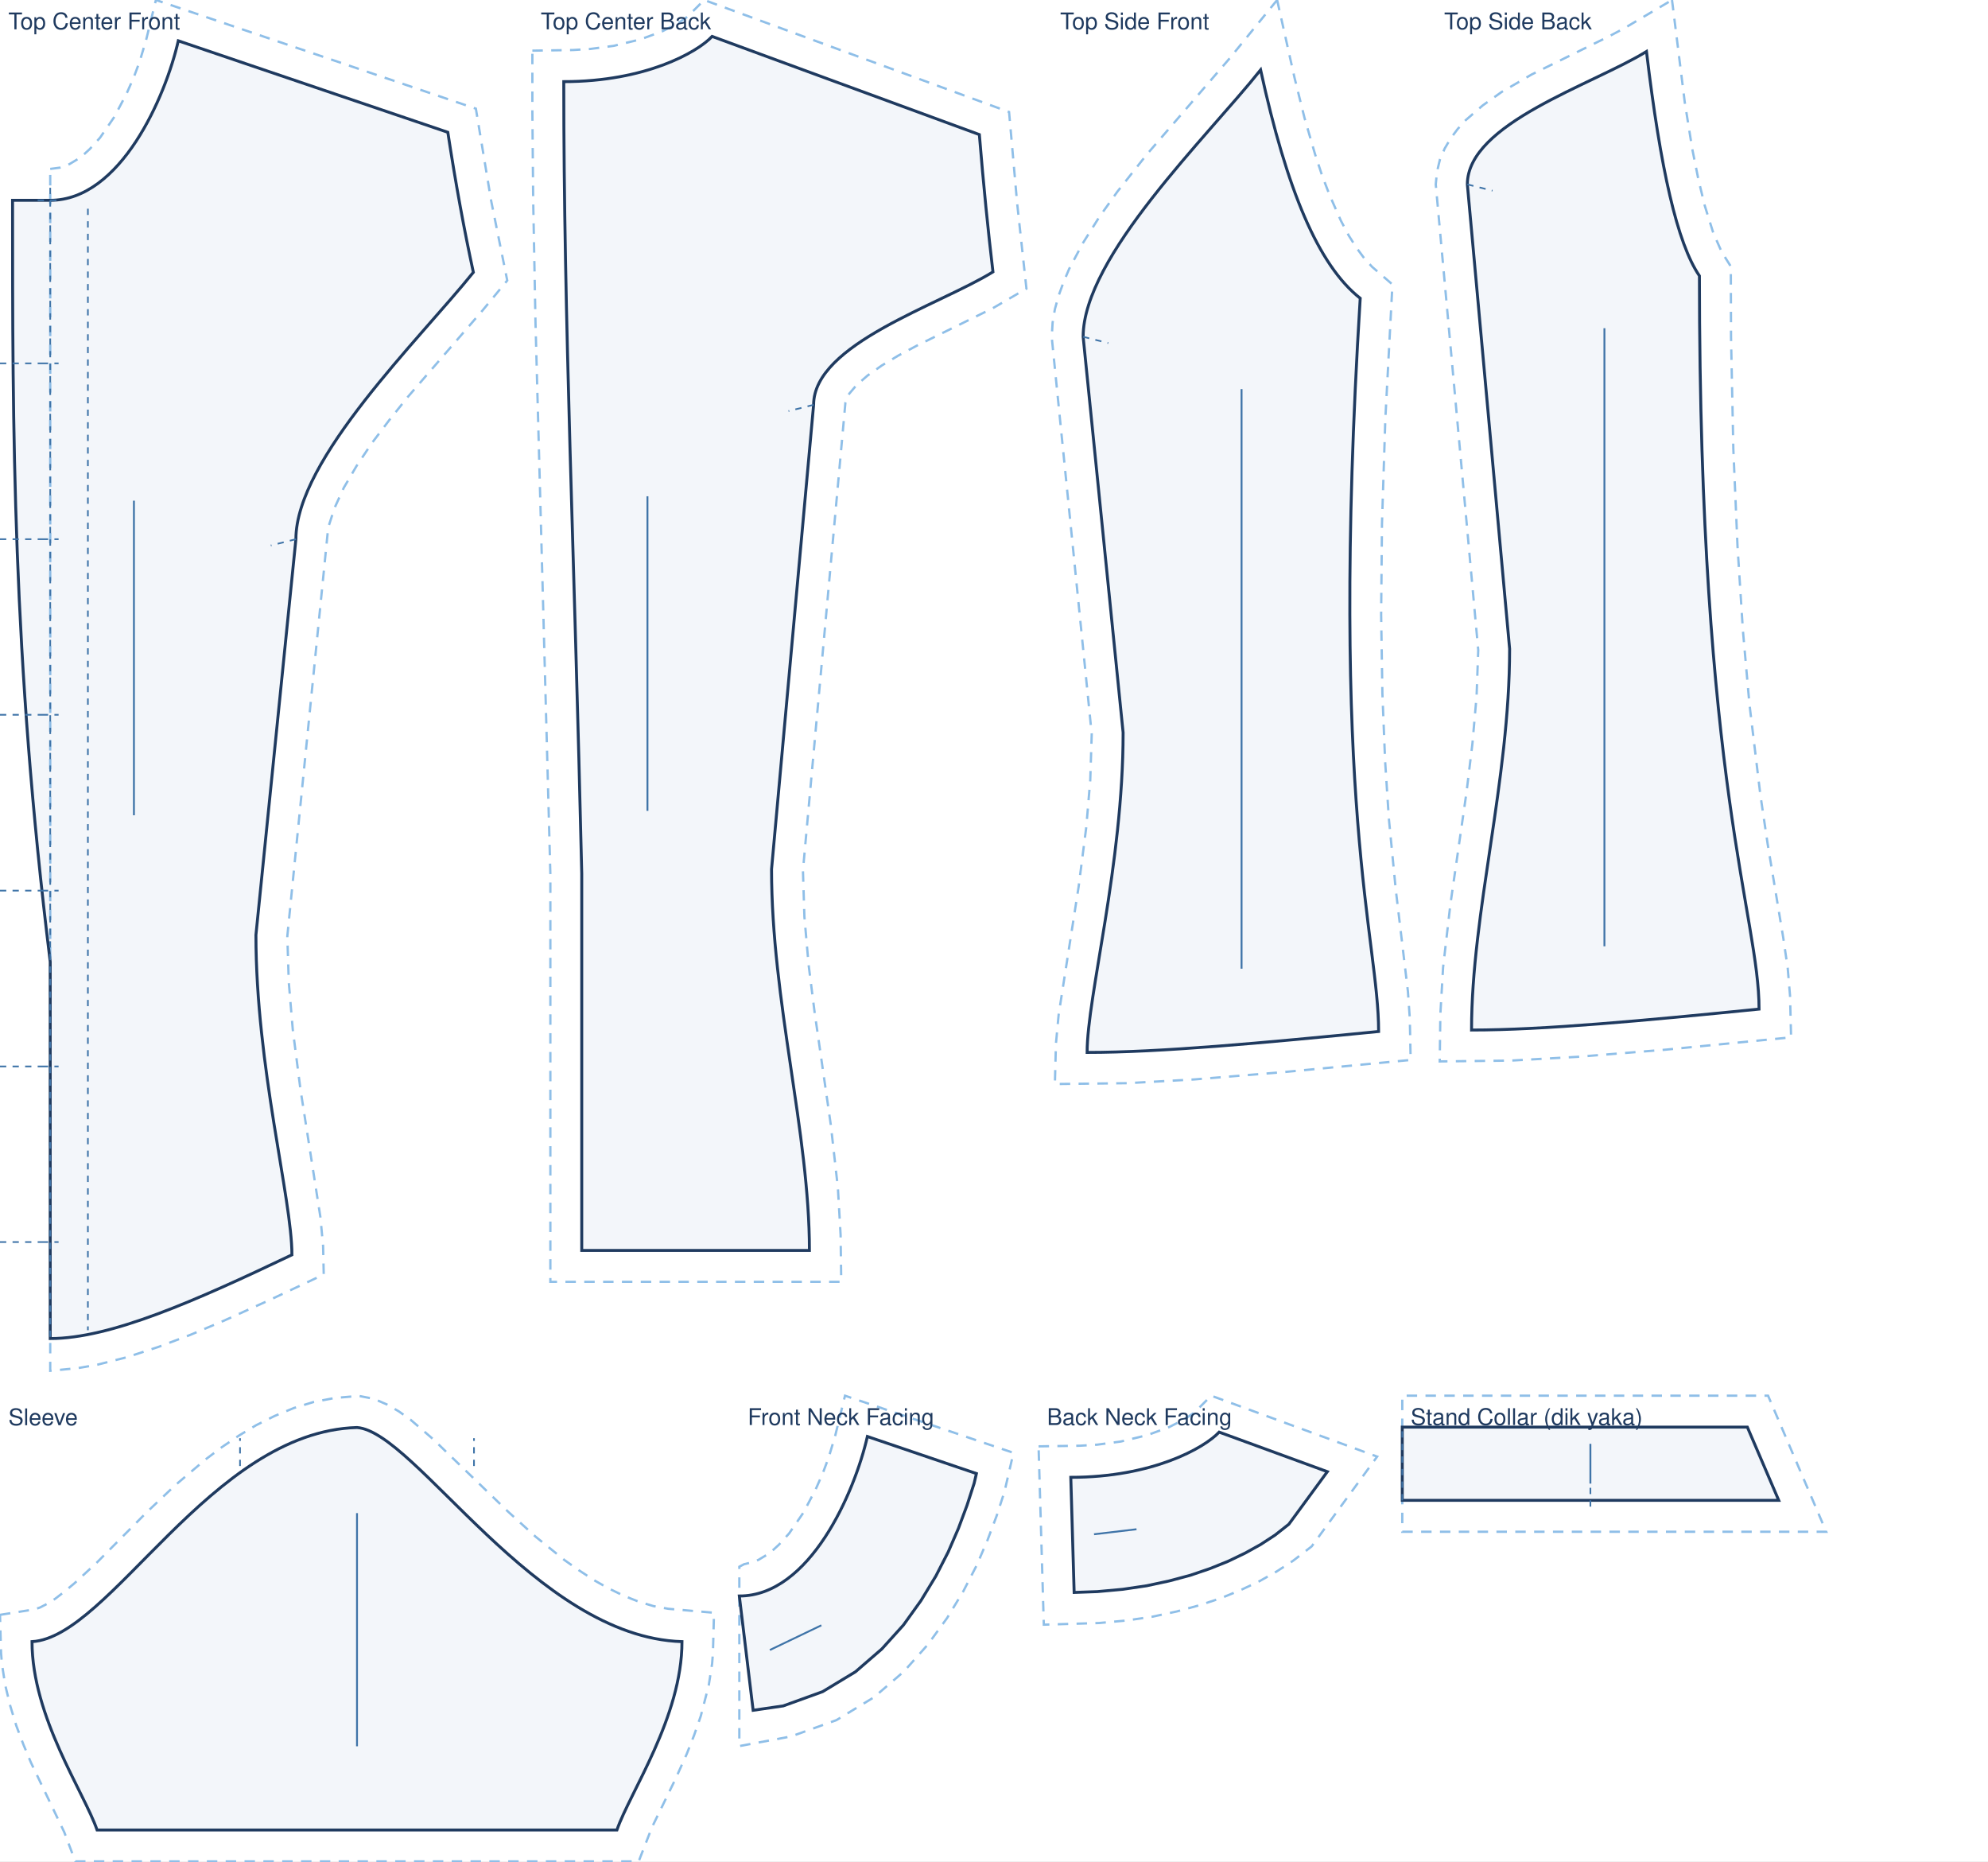
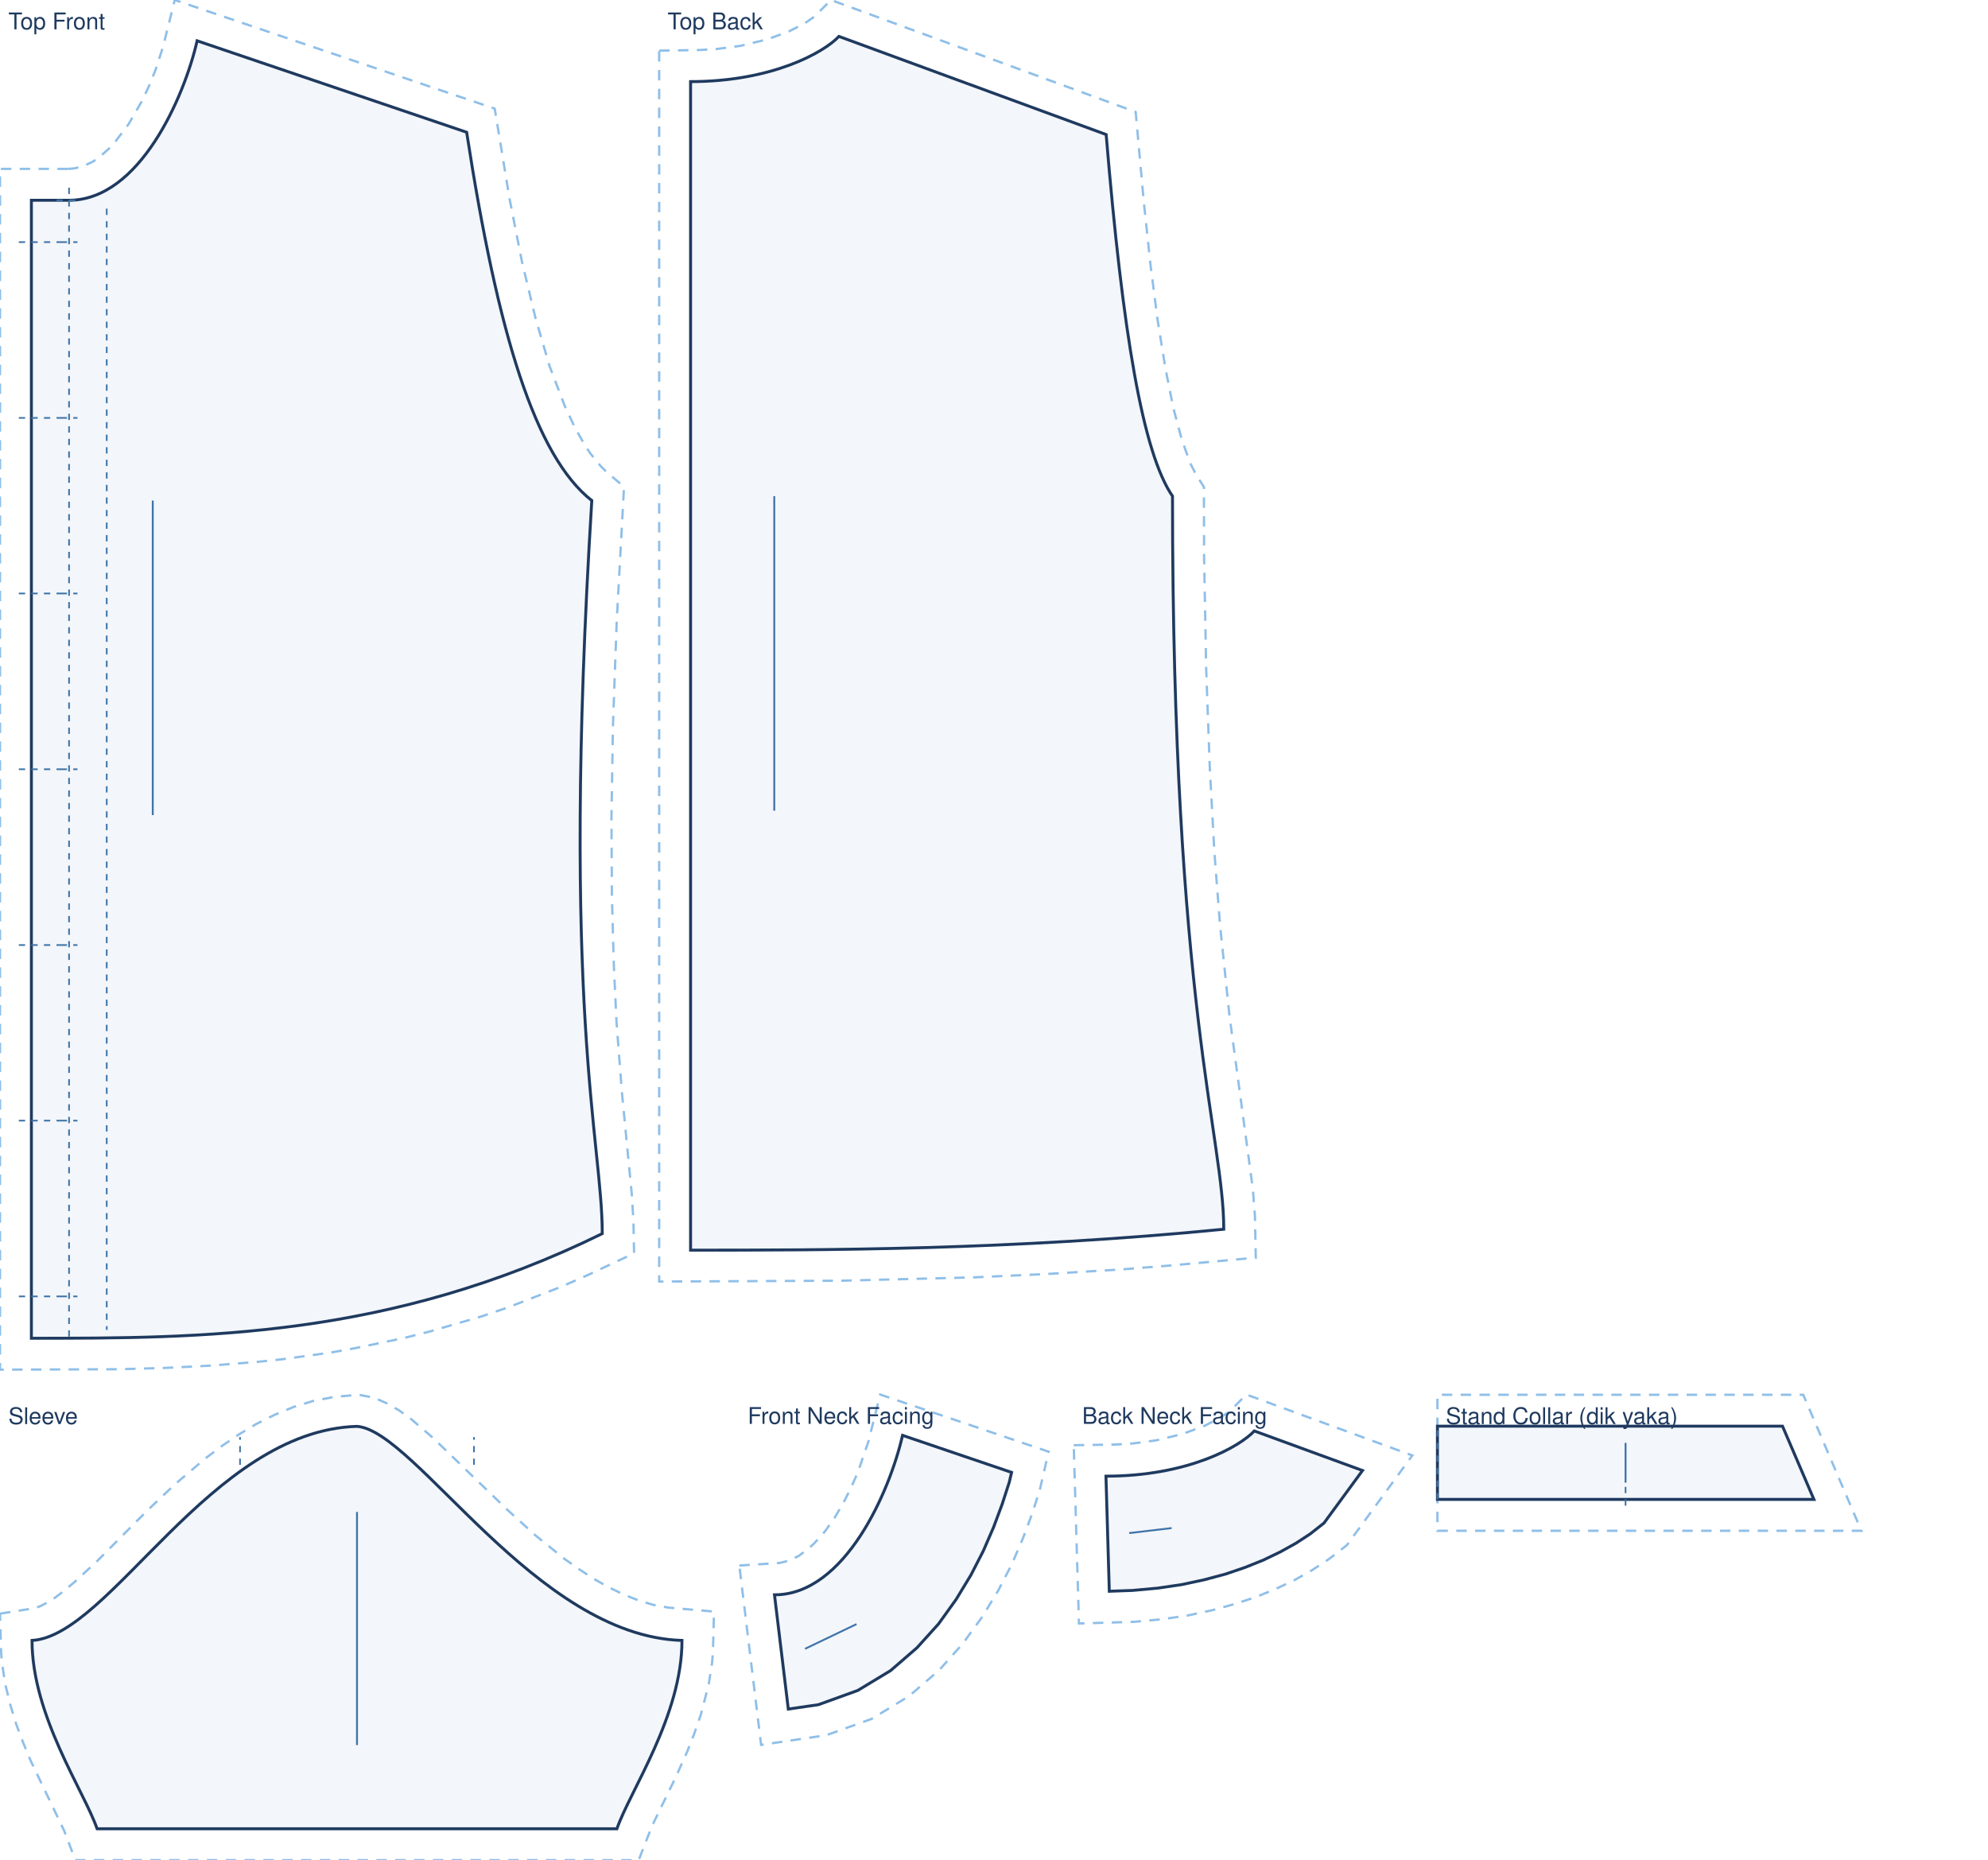
- <svg xmlns="http://www.w3.org/2000/svg" viewBox="0 0 950.0 889.2" width="100%" role="img">
-   <rect width="950.0" height="889.2" fill="#fff" />
-   <path transform="translate(24.0 19.5)" d="M 0.0 61.2 L 4.6 60.6 L 9.2 58.9 L 14.0 56.0 L 16.4 54.0 L 18.9 51.7 L 23.8 46.3 L 30.6 36.4 L 36.5 25.2 L 39.9 17.5 L 42.7 10.0 L 45.8 -0.3 L 50.5 -19.5 L 203.4 32.4 L 210.7 76.4 L 218.4 114.5 L 206.6 128.8 L 171.0 170.0 L 162.1 181.1 L 153.7 192.2 L 146.4 203.1 L 140.3 213.5 L 135.9 223.1 L 133.2 231.4 L 132.6 234.9 L 113.3 427.8 L 114.0 449.8 L 115.9 472.3 L 119.6 501.1 L 129.1 561.9 L 130.4 575.8 L 130.7 589.4 L 104.8 601.6 L 82.7 611.6 L 66.8 618.3 L 51.4 624.1 L 36.7 628.9 L 22.5 632.5 L 13.4 634.1 L 0.0 635.4 L 0.0 61.2 Z" fill="none" stroke="#8fbfe8" stroke-width="1.1" stroke-dasharray="5 4" />
-   <path transform="translate(24.0 19.5)" d="M 0.0 76.2 C 33.7 76.2 55.1 26.7 61.2 0.0 L 190.0 43.7 C 193.8 68.5 197.9 90.8 202.2 110.6 C 176.7 142.4 117.4 199.8 117.4 238.1 L 98.3 427.2 C 98.3 490.2 115.5 553.2 115.5 580.0 C 69.3 602.0 28.9 620.0 0.0 620.0 L 0.0 440.0 C -18.0 294.5 -18.0 185.3 -18.0 76.2 L 0.0 76.2 Z" fill="rgba(63,116,168,.06)" stroke="#1f3a5f" stroke-width="1.4" />
-   <path transform="translate(24.0 19.5)" d="M 117.4 238.1 L 105.4 241.1 M 0.0 76.2 L 0.0 620.0 M 18.0 80.2 L 18.0 616.0 M -4.0 154.1 L 4.0 154.1 M -3.0 154.1 L -24.0 154.1 M -4.0 238.1 L 4.0 238.1 M -3.0 238.1 L -24.0 238.1 M -4.0 322.0 L 4.0 322.0 M -3.0 322.0 L -24.0 322.0 M -4.0 406.0 L 4.0 406.0 M -3.0 406.0 L -24.0 406.0 M -4.0 490.0 L 4.0 490.0 M -3.0 490.0 L -24.0 490.0 M -4.0 573.9 L 4.0 573.9 M -3.0 573.9 L -24.0 573.9 M -6.0 76.2 L 6.0 76.2 M 0.0 70.2 L 0.0 82.2" fill="none" stroke="#3f74a8" stroke-width="0.8" stroke-dasharray="3 3" />
-   <line transform="translate(24.0 19.5)" x1="40.0" y1="219.7" x2="40.0" y2="370.0" stroke="#3f74a8" stroke-width="0.9" />
-   <text transform="translate(24.0 19.5)" x="-20.0" y="-5.5" font-family="Helvetica,Arial,sans-serif" font-size="11" fill="#1f3a5f">Top Center Front</text>
-   <path transform="translate(269.4 17.4)" d="M -15.0 6.8 L 4.4 6.5 L 12.6 6.0 L 23.9 4.5 L 36.7 1.4 L 47.0 -2.4 L 54.6 -6.3 L 59.1 -9.4 L 67.1 -17.4 L 212.8 36.1 L 216.7 80.1 L 221.1 120.5 L 205.1 129.8 L 168.8 147.7 L 160.0 152.4 L 152.0 157.2 L 145.2 162.0 L 139.9 166.6 L 136.5 170.6 L 135.5 172.3 L 134.6 174.9 L 114.3 398.5 L 115.0 420.6 L 117.0 443.5 L 119.9 466.4 L 127.6 519.9 L 131.0 550.1 L 132.3 572.6 L 132.6 595.0 L -6.4 595.0 L -6.4 400.2 L -13.5 136.9 L -14.6 78.7 L -15.0 35.8 Z" fill="none" stroke="#8fbfe8" stroke-width="1.1" stroke-dasharray="5 4" />
-   <path transform="translate(269.4 17.4)" d="M 0.0 21.6 C 39.0 21.6 63.8 7.6 70.9 0.0 L 198.6 46.9 C 200.6 71.2 202.8 93.1 205.1 112.5 C 179.4 128.4 119.4 146.9 119.4 176.0 L 99.3 397.9 C 99.3 460.9 117.4 523.9 117.4 580.0 C 73.9 580.0 35.8 580.0 8.6 580.0 L 8.6 400.0 C 5.1 248.6 0.0 135.1 0.0 21.6 Z" fill="rgba(63,116,168,.06)" stroke="#1f3a5f" stroke-width="1.4" />
-   <path transform="translate(269.4 17.4)" d="M 119.4 176.0 L 107.4 179.0" fill="none" stroke="#3f74a8" stroke-width="0.8" stroke-dasharray="3 3" />
-   <line transform="translate(269.4 17.4)" x1="40.0" y1="219.7" x2="40.0" y2="370.0" stroke="#3f74a8" stroke-width="0.9" />
-   <text transform="translate(269.4 17.4)" x="-11.0" y="-3.4" font-family="Helvetica,Arial,sans-serif" font-size="11" fill="#1f3a5f">Top Center Back</text>
-   <path transform="translate(517.6 33.4)" d="M 92.7 -33.4 L 101.0 3.7 L 105.8 23.0 L 110.8 40.2 L 114.2 50.5 L 117.8 59.9 L 123.2 72.1 L 126.9 79.1 L 130.7 85.1 L 134.4 90.1 L 138.1 94.1 L 147.8 102.5 L 144.4 166.9 L 142.8 216.8 L 142.4 260.3 L 143.0 297.9 L 144.3 330.2 L 146.1 357.8 L 149.4 391.7 L 155.2 440.3 L 156.1 453.2 L 156.5 473.0 L 95.8 478.8 L 53.2 482.3 L 21.0 484.1 L -13.5 484.5 L -13.0 465.2 L -11.7 451.3 L -2.2 390.5 L 1.5 361.7 L 3.4 339.3 L 4.1 317.3 L -15.0 127.8 L -14.6 120.8 L -13.5 114.3 L -11.7 107.8 L -9.4 101.5 L -6.7 95.1 L -0.1 82.7 L 7.7 70.3 L 16.4 58.1 L 30.5 40.3 L 69.9 -5.4 Z" fill="none" stroke="#8fbfe8" stroke-width="1.1" stroke-dasharray="5 4" />
-   <path transform="translate(517.6 33.4)" d="M 84.8 0.0 C 97.3 57.3 112.4 93.4 132.4 109.1 C 117.4 352.4 141.2 415.4 141.2 459.4 C 85.5 464.9 36.7 469.4 1.9 469.4 C 1.9 442.6 19.1 379.6 19.1 316.6 L 0.0 127.5 C 0.0 89.2 59.4 31.9 84.8 0.0 Z" fill="rgba(63,116,168,.06)" stroke="#1f3a5f" stroke-width="1.4" />
-   <path transform="translate(517.6 33.4)" d="M 0.0 127.5 L 12.0 130.5" fill="none" stroke="#3f74a8" stroke-width="0.8" stroke-dasharray="3 3" />
-   <line transform="translate(517.6 33.4)" x1="75.7" y1="152.5" x2="75.7" y2="429.4" stroke="#3f74a8" stroke-width="0.9" />
-   <text transform="translate(517.6 33.4)" x="-11.0" y="-19.4" font-family="Helvetica,Arial,sans-serif" font-size="11" fill="#1f3a5f">Top Side Front</text>
-   <path transform="translate(701.2 24.6)" d="M 97.8 -24.6 L 103.9 24.3 L 107.5 46.7 L 110.4 61.1 L 113.4 73.5 L 117.5 86.6 L 121.5 95.7 L 125.9 102.7 L 126.0 136.5 L 127.1 189.8 L 129.1 236.4 L 131.7 276.9 L 134.8 311.8 L 140.0 355.0 L 143.5 378.6 L 151.0 423.7 L 153.1 438.0 L 154.2 451.1 L 154.7 471.0 L 94.6 476.9 L 52.7 480.3 L 20.8 482.1 L -13.2 482.5 L -12.9 460.0 L -11.6 437.6 L -8.1 407.4 L -0.4 353.9 L 2.4 330.9 L 4.4 308.1 L 5.2 286.0 L -15.1 63.5 L -14.5 57.4 L -13.1 51.6 L -10.8 46.3 L -7.9 41.4 L -4.6 37.0 L -0.9 32.9 L 7.3 25.8 L 16.3 19.4 L 30.7 11.0 L 67.8 -7.3 L 74.8 -11.0 Z" fill="none" stroke="#8fbfe8" stroke-width="1.1" stroke-dasharray="5 4" />
-   <path transform="translate(701.2 24.6)" d="M 85.6 0.0 C 92.3 56.3 100.3 91.7 110.9 107.2 C 110.9 350.5 139.4 413.5 139.4 457.5 C 84.4 463.0 36.4 467.5 2.0 467.5 C 2.0 411.4 20.2 348.4 20.2 285.4 L 0.0 63.5 C 0.0 34.3 59.9 15.9 85.6 0.0 Z" fill="rgba(63,116,168,.06)" stroke="#1f3a5f" stroke-width="1.4" />
-   <path transform="translate(701.2 24.6)" d="M 0.0 63.5 L 12.0 66.5" fill="none" stroke="#3f74a8" stroke-width="0.8" stroke-dasharray="3 3" />
-   <line transform="translate(701.2 24.6)" x1="65.5" y1="132.2" x2="65.5" y2="427.5" stroke="#3f74a8" stroke-width="0.9" />
-   <text transform="translate(701.2 24.6)" x="-11.1" y="-10.6" font-family="Helvetica,Arial,sans-serif" font-size="11" fill="#1f3a5f">Top Side Back</text>
-   <path transform="translate(170.6 682.0)" d="M -170.6 89.5 L -154.2 86.9 L -151.5 86.0 L -148.2 84.3 L -144.2 81.8 L -139.8 78.4 L -135.0 74.4 L -124.4 64.6 L -100.4 40.4 L -86.9 27.6 L -72.3 15.2 L -64.6 9.4 L -56.5 3.9 L -48.2 -1.1 L -39.4 -5.5 L -30.2 -9.3 L -20.7 -12.2 L -10.7 -14.1 L 0.9 -15.1 L 8.1 -13.7 L 14.3 -11.0 L 20.0 -7.7 L 25.5 -3.8 L 36.3 5.5 L 72.2 40.2 L 85.4 52.2 L 99.1 63.3 L 106.2 68.3 L 113.2 72.9 L 120.3 76.9 L 127.5 80.4 L 134.6 83.2 L 141.6 85.3 L 148.7 86.6 L 170.6 88.5 L 170.1 107.6 L 169.7 112.8 L 168.1 123.1 L 164.3 137.8 L 161.1 147.0 L 157.6 155.9 L 152.1 168.1 L 141.0 190.9 L 134.6 207.3 L -134.6 207.3 L -139.9 193.3 L -155.8 160.1 L -159.4 151.5 L -162.8 142.5 L -165.7 133.0 L -168.1 123.1 L -169.7 112.8 L -170.1 107.6 Z" fill="none" stroke="#8fbfe8" stroke-width="1.1" stroke-dasharray="5 4" />
-   <path transform="translate(170.6 682.0)" d="M -155.3 102.3 C -118.0 100.2 -69.9 2.0 0.0 0.0 C 27.9 2.0 85.4 100.2 155.3 102.3 C 155.3 138.3 130.4 174.3 124.2 192.3 L -124.2 192.3 C -130.4 174.3 -155.3 138.3 -155.3 102.3 Z" fill="rgba(63,116,168,.06)" stroke="#1f3a5f" stroke-width="1.4" />
-   <path transform="translate(170.6 682.0)" d="M -55.9 18.4 L -55.9 5.1 M 55.9 18.4 L 55.9 5.1" fill="none" stroke="#3f74a8" stroke-width="0.8" stroke-dasharray="3 3" />
-   <line transform="translate(170.6 682.0)" x1="0.0" y1="40.9" x2="0.0" y2="152.3" stroke="#3f74a8" stroke-width="0.9" />
-   <text transform="translate(170.6 682.0)" x="-166.6" y="-1.1" font-family="Helvetica,Arial,sans-serif" font-size="11" fill="#1f3a5f">Sleeve</text>
-   <path transform="translate(353.3 686.3)" d="M 0.0 62.2 L 2.3 61.0 L 6.9 59.9 L 9.2 58.9 L 14.0 56.0 L 16.4 54.0 L 18.9 51.7 L 23.8 46.3 L 30.6 36.4 L 36.5 25.2 L 39.9 17.5 L 42.7 10.0 L 45.8 -0.3 L 50.5 -19.5 L 131.0 7.8 L 126.7 26.4 L 123.0 37.8 L 118.6 49.5 L 113.4 61.6 L 107.0 74.0 L 99.3 86.7 L 90.0 99.5 L 78.6 112.3 L 64.3 124.6 L 46.4 135.5 L 24.7 143.3 L 0.0 147.9 Z" fill="none" stroke="#8fbfe8" stroke-width="1.1" stroke-dasharray="5 4" />
-   <path transform="translate(353.3 686.3)" d="M 0.0 76.2 C 33.7 76.2 55.1 26.7 61.2 0.0 L 113.3 17.7 L 112.2 22.4 L 108.8 32.9 L 104.7 43.9 L 99.8 55.2 L 93.9 66.7 L 86.8 78.4 L 78.4 90.1 L 68.1 101.5 L 55.5 112.4 L 39.8 121.9 L 21.0 128.7 L 6.6 130.8 Z" fill="rgba(63,116,168,.06)" stroke="#1f3a5f" stroke-width="1.4" />
-   <line transform="translate(353.3 686.3)" x1="14.6" y1="102.0" x2="39.2" y2="90.2" stroke="#3f74a8" stroke-width="0.9" />
-   <text transform="translate(353.3 686.3)" x="4.0" y="-5.5" font-family="Helvetica,Arial,sans-serif" font-size="11" fill="#1f3a5f">Front Neck Facing</text>
-   <path transform="translate(511.7 684.2)" d="M -15.4 6.8 L 4.4 6.5 L 12.6 6.0 L 23.9 4.5 L 36.7 1.4 L 47.0 -2.4 L 54.6 -6.3 L 59.1 -9.4 L 67.1 -17.4 L 146.4 11.7 L 115.1 54.6 L 106.3 61.4 L 98.5 66.5 L 90.2 71.2 L 81.3 75.4 L 71.8 79.3 L 61.5 82.7 L 50.6 85.7 L 38.9 88.2 L 26.6 90.0 L 13.6 91.2 L -12.9 92.0 Z" fill="none" stroke="#8fbfe8" stroke-width="1.1" stroke-dasharray="5 4" />
-   <path transform="translate(511.7 684.2)" d="M 0.0 21.6 C 39.0 21.6 63.8 7.6 70.9 0.0 L 122.6 18.9 L 104.2 44.0 L 97.6 49.2 L 90.7 53.7 L 83.3 57.8 L 75.2 61.7 L 66.5 65.2 L 57.1 68.4 L 47.0 71.1 L 36.3 73.4 L 24.8 75.1 L 12.7 76.2 L 1.6 76.6 Z" fill="rgba(63,116,168,.06)" stroke="#1f3a5f" stroke-width="1.4" />
-   <line transform="translate(511.7 684.2)" x1="11.1" y1="48.8" x2="31.4" y2="46.4" stroke="#3f74a8" stroke-width="0.9" />
-   <text transform="translate(511.7 684.2)" x="-11.4" y="-3.4" font-family="Helvetica,Arial,sans-serif" font-size="11" fill="#1f3a5f">Back Neck Facing</text>
-   <path transform="translate(670.1 716.8)" d="M 0.0 15.0 L 202.6 15.0 L 174.8 -50.0 L 0.0 -50.0 Z" fill="none" stroke="#8fbfe8" stroke-width="1.1" stroke-dasharray="5 4" />
-   <path transform="translate(670.1 716.8)" d="M 0.0 0.0 L 179.9 0.0 L 164.9 -35.0 L 0.0 -35.0 Z" fill="rgba(63,116,168,.06)" stroke="#1f3a5f" stroke-width="1.4" />
-   <path transform="translate(670.1 716.8)" d="M 0.0 0.0 L 0.0 -35.0 M 89.9 -6.0 L 89.9 6.0" fill="none" stroke="#3f74a8" stroke-width="0.8" stroke-dasharray="3 3" />
-   <line transform="translate(670.1 716.8)" x1="89.9" y1="-8.0" x2="89.9" y2="-27.0" stroke="#3f74a8" stroke-width="0.9" />
-   <text transform="translate(670.1 716.8)" x="4.0" y="-36.0" font-family="Helvetica,Arial,sans-serif" font-size="11" fill="#1f3a5f">Stand Collar (dik yaka)</text>
+ <svg xmlns="http://www.w3.org/2000/svg" viewBox="0 0 950.0 888.8" width="100%" role="img">
+   <rect width="950.0" height="888.8" fill="#fff" />
+   <path transform="translate(33.0 19.5)" d="M -0.5 61.2 L 2.3 61.0 L 6.9 59.9 L 11.6 57.6 L 14.0 56.0 L 18.9 51.7 L 21.4 49.1 L 28.4 39.9 L 34.7 29.0 L 38.3 21.4 L 41.4 13.7 L 44.9 2.9 L 50.5 -19.5 L 203.4 32.4 L 210.5 75.5 L 216.5 105.9 L 222.9 132.5 L 229.6 155.4 L 236.8 174.3 L 241.7 184.8 L 246.7 193.6 L 249.2 197.3 L 254.2 203.4 L 256.6 205.8 L 265.2 213.1 L 261.7 277.5 L 259.9 327.5 L 259.2 371.0 L 259.4 408.6 L 260.3 441.0 L 261.6 468.7 L 264.2 502.6 L 268.9 551.1 L 269.7 563.9 L 270.0 579.4 L 248.3 589.6 L 235.4 595.3 L 209.9 605.2 L 197.3 609.5 L 172.6 616.7 L 160.4 619.8 L 136.4 624.8 L 124.6 626.9 L 101.3 630.1 L 89.9 631.3 L 67.3 633.1 L 45.3 634.2 L 23.7 634.8 L -33.0 635.0 L -33.0 61.2 Z" fill="none" stroke="#8fbfe8" stroke-width="1.1" stroke-dasharray="5 4" />
+   <path transform="translate(33.0 19.5)" d="M 0.0 76.2 C 33.7 76.2 55.1 26.7 61.2 0.0 L 190.0 43.7 C 204.9 140.5 222.9 198.6 249.8 219.7 C 234.8 463.0 254.8 526.0 254.8 570.0 C 152.9 620.0 63.7 620.0 -18.0 620.0 L -18.0 76.2 L 0.0 76.2 Z" fill="rgba(63,116,168,.06)" stroke="#1f3a5f" stroke-width="1.4" />
+   <path transform="translate(33.0 19.5)" d="M 0.0 76.2 L 0.0 620.0 M 18.0 80.2 L 18.0 616.0 M -4.0 96.2 L 4.0 96.2 M -3.0 96.2 L -24.0 96.2 M -4.0 180.2 L 4.0 180.2 M -3.0 180.2 L -24.0 180.2 M -4.0 264.1 L 4.0 264.1 M -3.0 264.1 L -24.0 264.1 M -4.0 348.1 L 4.0 348.1 M -3.0 348.1 L -24.0 348.1 M -4.0 432.1 L 4.0 432.1 M -3.0 432.1 L -24.0 432.1 M -4.0 516.0 L 4.0 516.0 M -3.0 516.0 L -24.0 516.0 M -4.0 600.0 L 4.0 600.0 M -3.0 600.0 L -24.0 600.0 M -6.0 76.2 L 6.0 76.2 M 0.0 70.2 L 0.0 82.2" fill="none" stroke="#3f74a8" stroke-width="0.8" stroke-dasharray="3 3" />
+   <line transform="translate(33.0 19.5)" x1="40.0" y1="219.7" x2="40.0" y2="370.0" stroke="#3f74a8" stroke-width="0.9" />
+   <text transform="translate(33.0 19.5)" x="-29.0" y="-5.5" font-family="Helvetica,Arial,sans-serif" font-size="11" fill="#1f3a5f">Top Front</text>
+   <path transform="translate(330.0 17.4)" d="M -15.0 6.8 L 4.4 6.5 L 12.6 6.0 L 23.9 4.5 L 36.7 1.4 L 47.0 -2.4 L 54.6 -6.3 L 59.1 -9.4 L 67.1 -17.4 L 212.7 36.1 L 216.6 79.3 L 219.8 109.3 L 223.2 135.7 L 226.9 158.5 L 230.7 177.6 L 234.8 192.9 L 238.9 204.2 L 241.5 209.3 L 245.3 215.3 L 245.4 249.1 L 246.4 302.4 L 248.1 349.1 L 250.3 389.6 L 253.0 424.5 L 257.5 467.8 L 268.7 550.8 L 269.7 563.8 L 270.1 583.6 L 230.9 587.2 L 206.0 589.2 L 170.0 591.4 L 135.5 593.0 L 71.9 594.6 L -15.0 595.0 Z" fill="none" stroke="#8fbfe8" stroke-width="1.1" stroke-dasharray="5 4" />
+   <path transform="translate(330.0 17.4)" d="M 0.0 21.6 C 39.0 21.6 63.8 7.6 70.9 0.0 L 198.6 46.9 C 206.5 141.9 216.1 199.0 230.3 219.7 C 230.3 463.0 254.8 526.0 254.8 570.0 C 152.9 580.0 63.7 580.0 0.0 580.0 L 0.0 21.6 Z" fill="rgba(63,116,168,.06)" stroke="#1f3a5f" stroke-width="1.4" />
+   <line transform="translate(330.0 17.4)" x1="40.0" y1="219.7" x2="40.0" y2="370.0" stroke="#3f74a8" stroke-width="0.9" />
+   <text transform="translate(330.0 17.4)" x="-11.0" y="-3.4" font-family="Helvetica,Arial,sans-serif" font-size="11" fill="#1f3a5f">Top Back</text>
+   <path transform="translate(170.6 681.6)" d="M -170.6 89.5 L -154.2 86.9 L -151.5 86.0 L -148.2 84.3 L -144.2 81.8 L -139.8 78.4 L -135.0 74.4 L -124.4 64.6 L -100.4 40.4 L -86.9 27.6 L -72.3 15.2 L -64.6 9.4 L -56.5 3.9 L -48.2 -1.1 L -39.4 -5.5 L -30.2 -9.3 L -20.7 -12.2 L -10.7 -14.1 L 0.9 -15.1 L 8.1 -13.7 L 14.3 -11.0 L 20.0 -7.7 L 25.5 -3.8 L 36.3 5.5 L 72.2 40.2 L 85.4 52.2 L 99.1 63.3 L 106.2 68.3 L 113.2 72.9 L 120.3 76.9 L 127.5 80.4 L 134.6 83.2 L 141.6 85.3 L 148.7 86.6 L 170.6 88.5 L 170.1 107.6 L 169.7 112.8 L 168.1 123.1 L 164.3 137.8 L 161.1 147.0 L 157.6 155.9 L 152.1 168.1 L 141.0 190.9 L 134.6 207.3 L -134.6 207.3 L -139.9 193.3 L -155.8 160.1 L -159.4 151.5 L -162.8 142.5 L -165.7 133.0 L -168.1 123.1 L -169.7 112.8 L -170.1 107.6 Z" fill="none" stroke="#8fbfe8" stroke-width="1.1" stroke-dasharray="5 4" />
+   <path transform="translate(170.6 681.6)" d="M -155.3 102.3 C -118.0 100.2 -69.9 2.0 0.0 0.0 C 27.9 2.0 85.4 100.2 155.3 102.3 C 155.3 138.3 130.4 174.3 124.2 192.3 L -124.2 192.3 C -130.4 174.3 -155.3 138.3 -155.3 102.3 Z" fill="rgba(63,116,168,.06)" stroke="#1f3a5f" stroke-width="1.4" />
+   <path transform="translate(170.6 681.6)" d="M -55.9 18.4 L -55.9 5.1 M 55.9 18.4 L 55.9 5.1" fill="none" stroke="#3f74a8" stroke-width="0.8" stroke-dasharray="3 3" />
+   <line transform="translate(170.6 681.6)" x1="0.0" y1="40.9" x2="0.0" y2="152.3" stroke="#3f74a8" stroke-width="0.9" />
+   <text transform="translate(170.6 681.6)" x="-166.6" y="-1.1" font-family="Helvetica,Arial,sans-serif" font-size="11" fill="#1f3a5f">Sleeve</text>
+   <path transform="translate(370.1 685.9)" d="M -16.8 62.2 L 2.3 61.0 L 6.9 59.9 L 11.6 57.6 L 16.4 54.0 L 18.9 51.7 L 23.8 46.3 L 28.4 39.9 L 32.7 32.7 L 36.5 25.2 L 39.9 17.5 L 44.9 2.9 L 50.5 -19.5 L 131.0 7.8 L 126.7 26.4 L 123.0 37.8 L 118.6 49.5 L 113.4 61.6 L 107.0 74.0 L 99.3 86.7 L 90.0 99.5 L 78.6 112.3 L 64.3 124.6 L 46.4 135.5 L 24.7 143.3 L -6.4 147.9 Z" fill="none" stroke="#8fbfe8" stroke-width="1.1" stroke-dasharray="5 4" />
+   <path transform="translate(370.1 685.9)" d="M 0.0 76.2 C 33.7 76.2 55.1 26.7 61.2 0.0 L 113.3 17.7 L 112.2 22.4 L 108.8 32.9 L 104.7 43.9 L 99.8 55.2 L 93.9 66.7 L 86.8 78.4 L 78.4 90.1 L 68.1 101.5 L 55.5 112.4 L 39.8 121.9 L 21.0 128.7 L 6.6 130.8 Z" fill="rgba(63,116,168,.06)" stroke="#1f3a5f" stroke-width="1.4" />
+   <line transform="translate(370.1 685.9)" x1="14.6" y1="102.0" x2="39.2" y2="90.2" stroke="#3f74a8" stroke-width="0.9" />
+   <text transform="translate(370.1 685.9)" x="-12.8" y="-5.5" font-family="Helvetica,Arial,sans-serif" font-size="11" fill="#1f3a5f">Front Neck Facing</text>
+   <path transform="translate(528.5 683.8)" d="M -15.4 6.8 L 4.4 6.5 L 12.6 6.0 L 23.9 4.5 L 36.7 1.4 L 47.0 -2.4 L 54.6 -6.3 L 59.1 -9.4 L 67.1 -17.4 L 146.4 11.7 L 115.1 54.6 L 106.3 61.4 L 98.5 66.5 L 90.2 71.2 L 81.3 75.4 L 71.8 79.3 L 61.5 82.7 L 50.6 85.7 L 38.9 88.2 L 26.6 90.0 L 13.6 91.2 L -12.9 92.0 Z" fill="none" stroke="#8fbfe8" stroke-width="1.1" stroke-dasharray="5 4" />
+   <path transform="translate(528.5 683.8)" d="M 0.0 21.6 C 39.0 21.6 63.8 7.6 70.9 0.0 L 122.6 18.9 L 104.2 44.0 L 97.6 49.2 L 90.7 53.7 L 83.3 57.8 L 75.2 61.7 L 66.5 65.2 L 57.1 68.4 L 47.0 71.1 L 36.3 73.4 L 24.8 75.1 L 12.7 76.2 L 1.6 76.6 Z" fill="rgba(63,116,168,.06)" stroke="#1f3a5f" stroke-width="1.4" />
+   <line transform="translate(528.5 683.8)" x1="11.1" y1="48.8" x2="31.4" y2="46.4" stroke="#3f74a8" stroke-width="0.9" />
+   <text transform="translate(528.5 683.8)" x="-11.4" y="-3.4" font-family="Helvetica,Arial,sans-serif" font-size="11" fill="#1f3a5f">Back Neck Facing</text>
+   <path transform="translate(686.9 716.5)" d="M 0.0 15.0 L 202.6 15.0 L 174.8 -50.0 L 0.0 -50.0 Z" fill="none" stroke="#8fbfe8" stroke-width="1.1" stroke-dasharray="5 4" />
+   <path transform="translate(686.9 716.5)" d="M 0.0 0.0 L 179.9 0.0 L 164.9 -35.0 L 0.0 -35.0 Z" fill="rgba(63,116,168,.06)" stroke="#1f3a5f" stroke-width="1.4" />
+   <path transform="translate(686.9 716.5)" d="M 0.0 0.0 L 0.0 -35.0 M 89.9 -6.0 L 89.9 6.0" fill="none" stroke="#3f74a8" stroke-width="0.8" stroke-dasharray="3 3" />
+   <line transform="translate(686.9 716.5)" x1="89.9" y1="-8.0" x2="89.9" y2="-27.0" stroke="#3f74a8" stroke-width="0.9" />
+   <text transform="translate(686.9 716.5)" x="4.0" y="-36.0" font-family="Helvetica,Arial,sans-serif" font-size="11" fill="#1f3a5f">Stand Collar (dik yaka)</text>
</svg>
